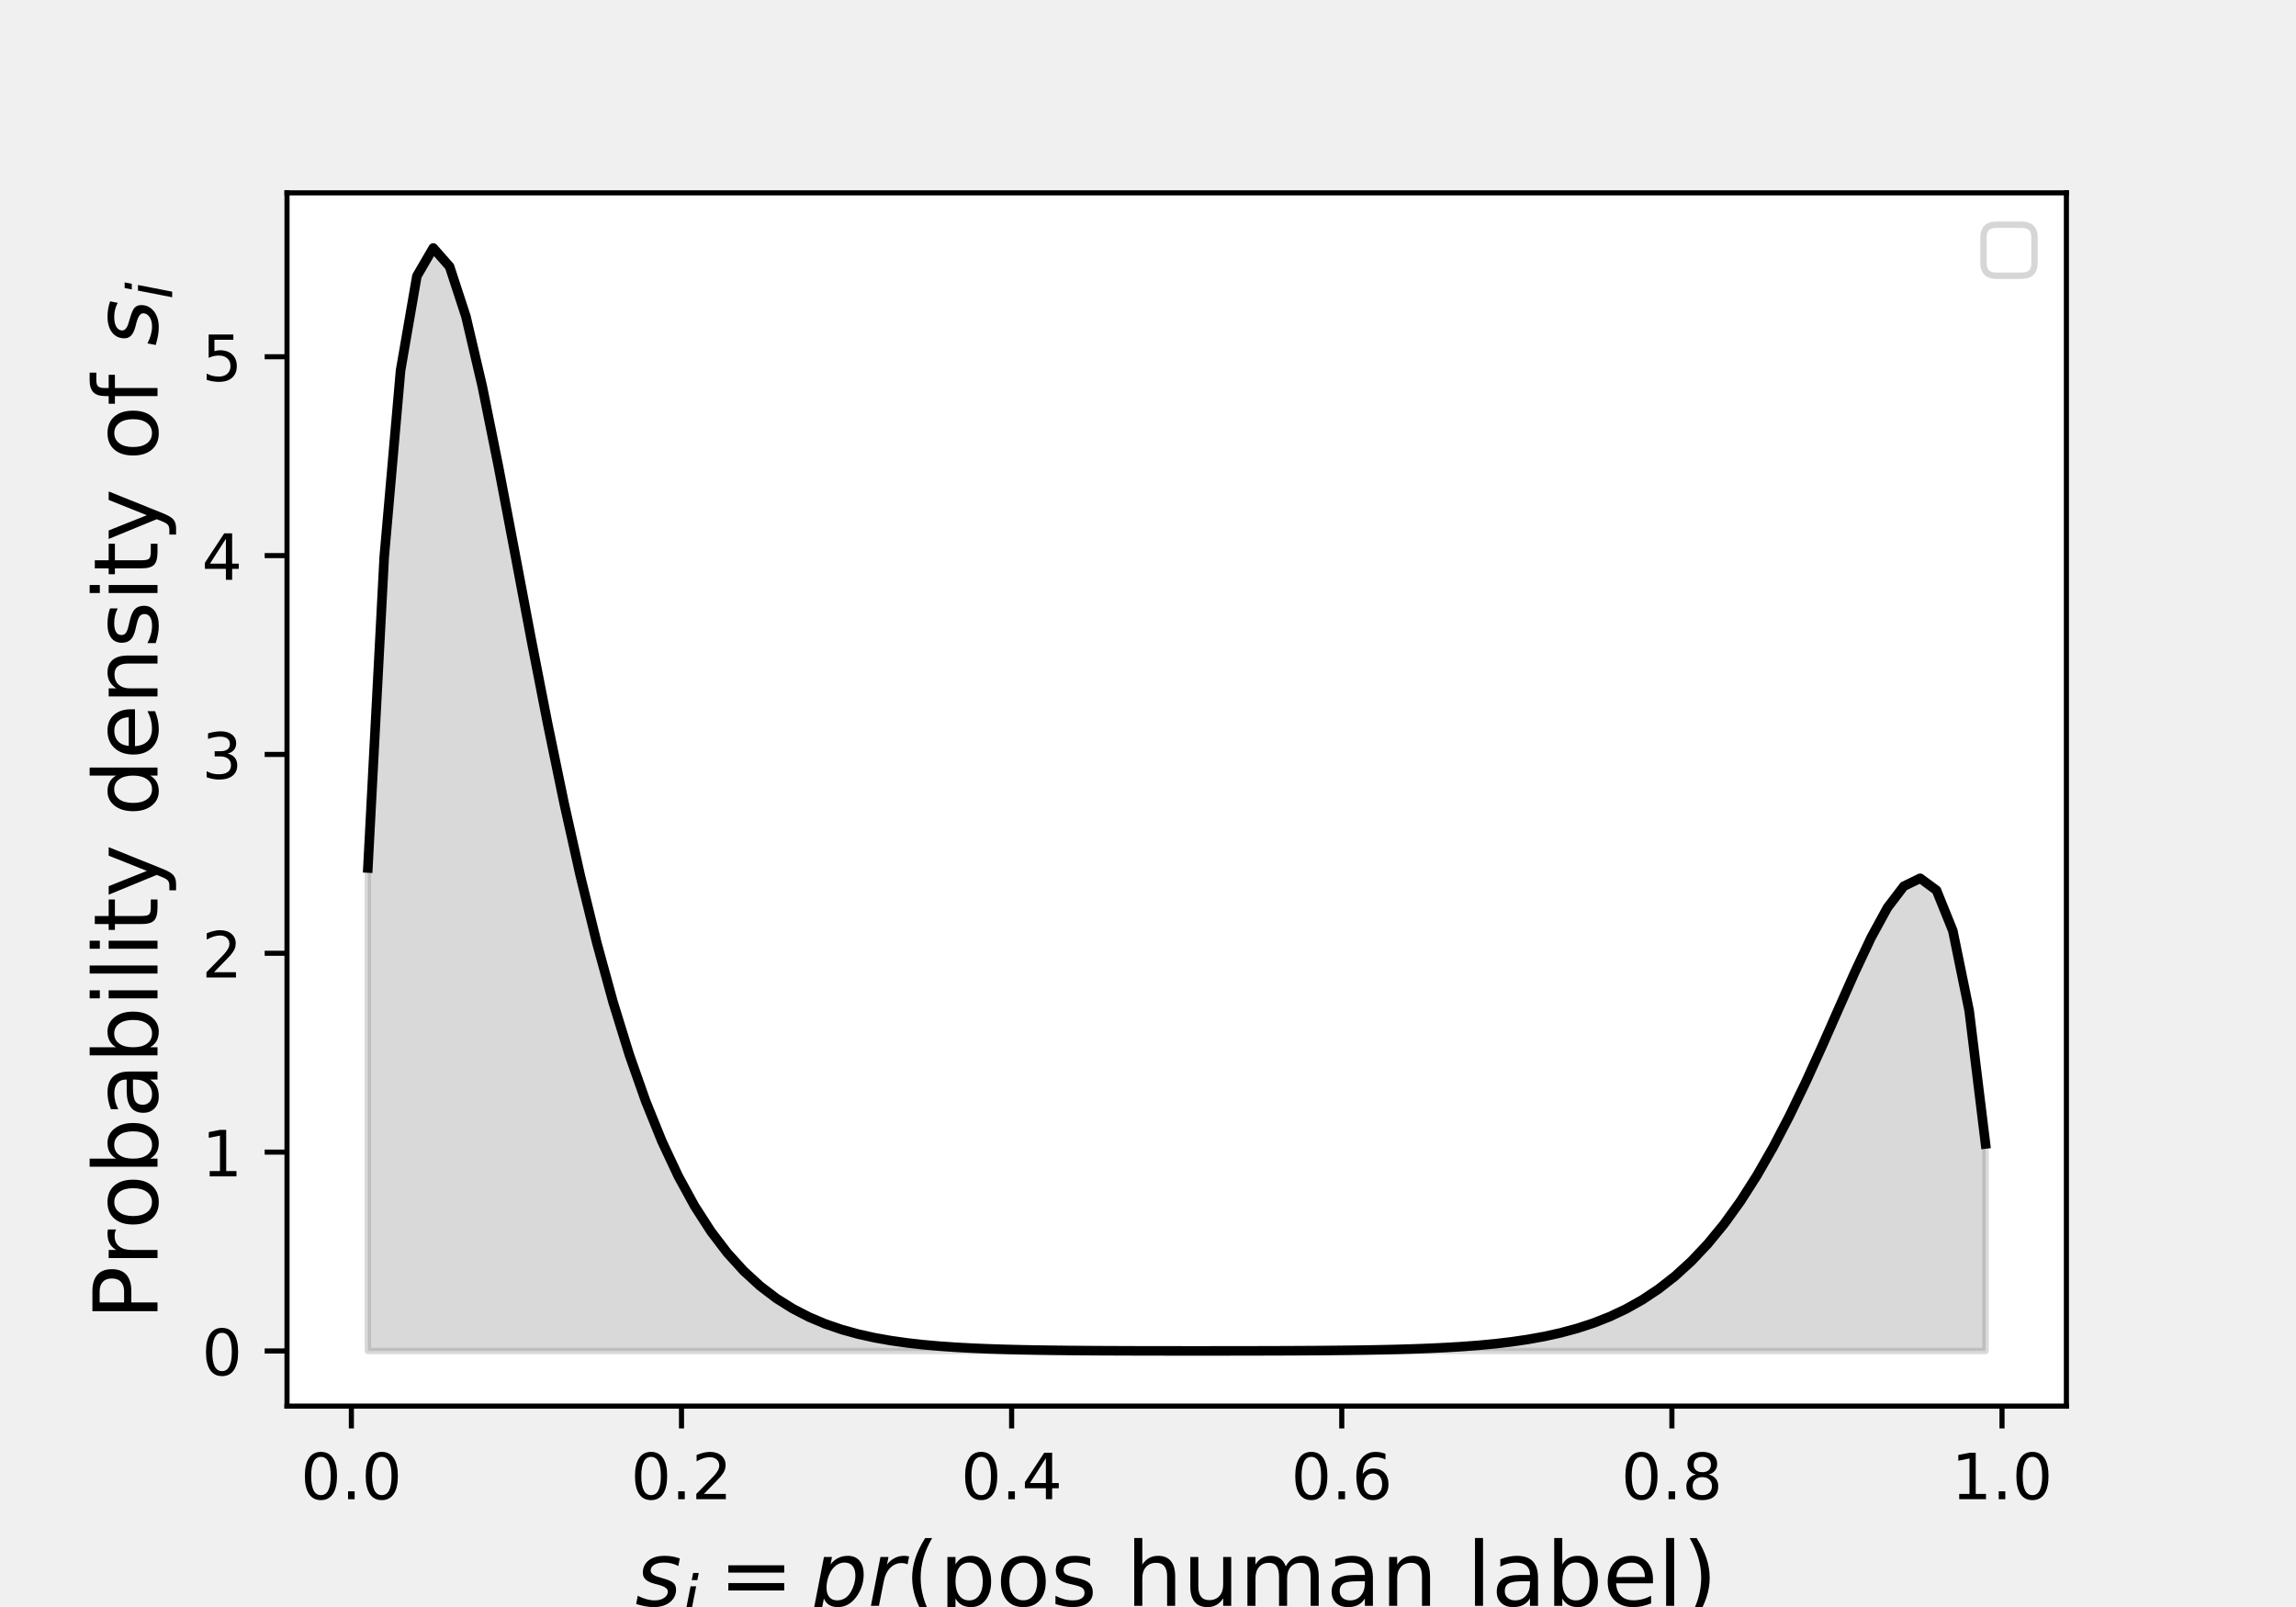
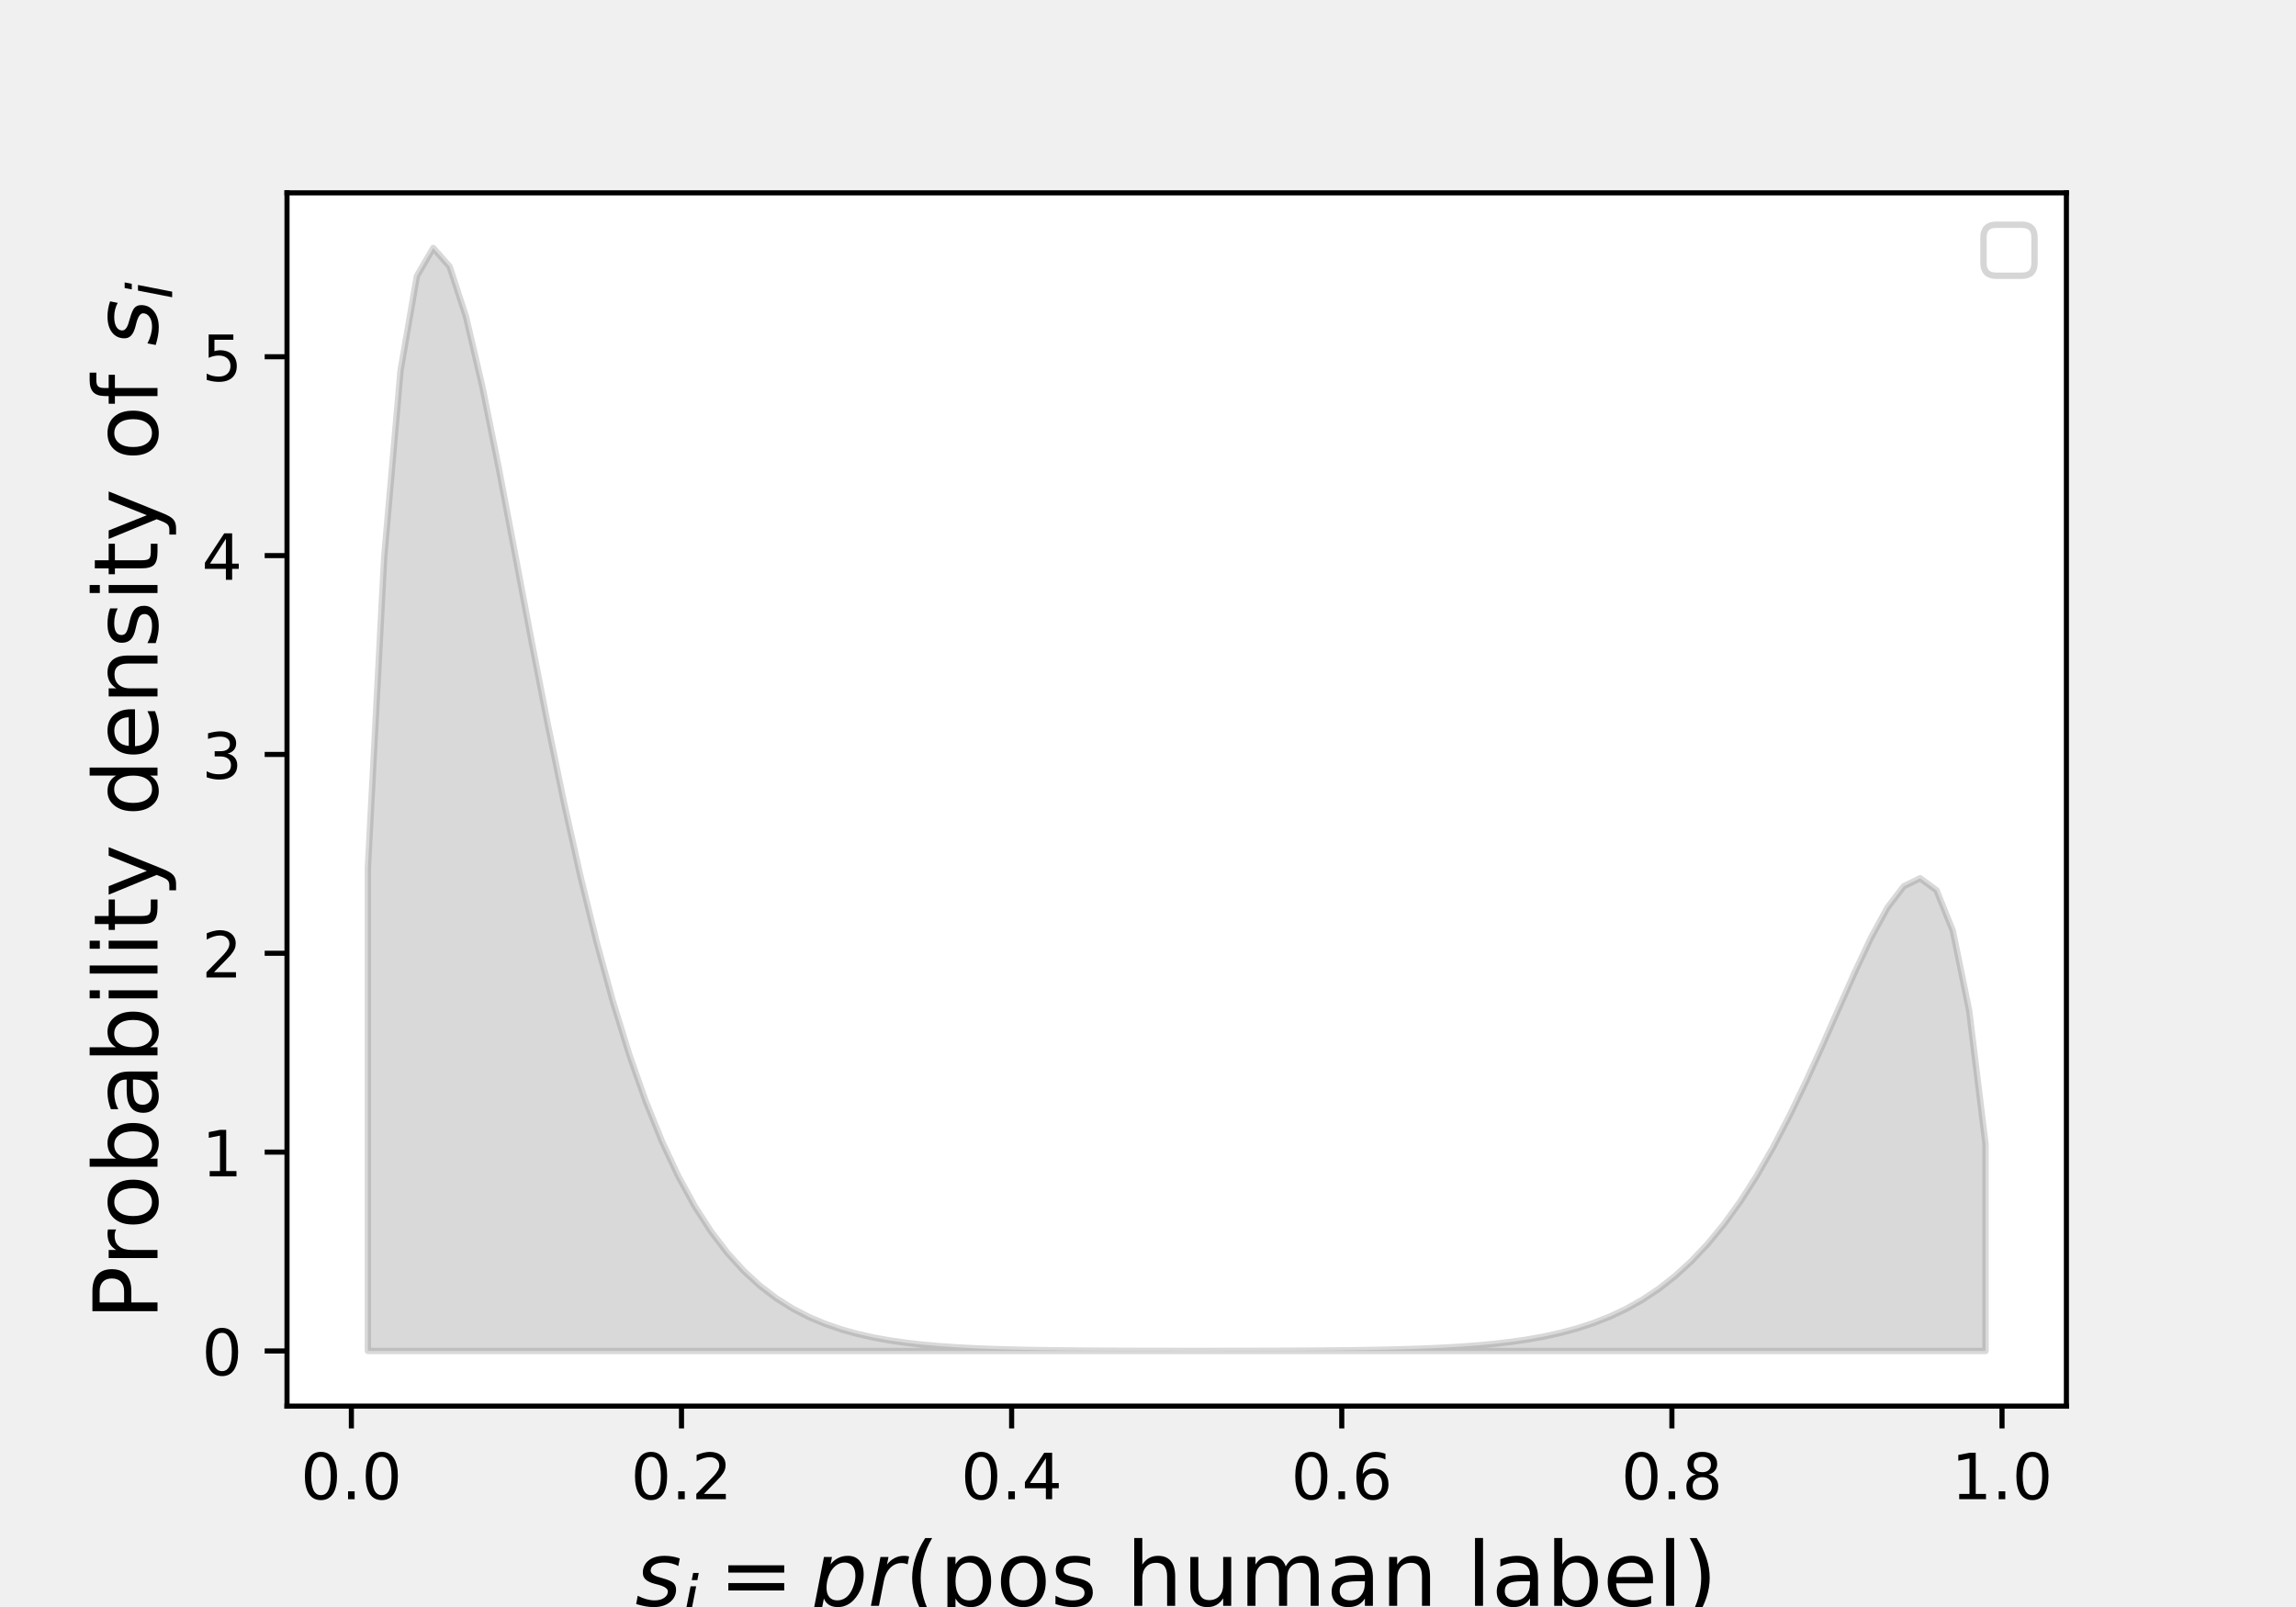
<svg xmlns="http://www.w3.org/2000/svg" xmlns:xlink="http://www.w3.org/1999/xlink" width="360pt" height="252pt" viewBox="0 0 360 252" version="1.1">
  <defs>
    <style type="text/css">*{stroke-linejoin: round; stroke-linecap: butt}</style>
  </defs>
  <g id="figure_1">
    <g id="patch_1">
      <path d="M 0 252  L 360 252  L 360 0  L 0 0  L 0 252  z " style="fill: none" />
    </g>
    <g id="axes_1">
      <g id="patch_2">
        <path d="M 45 220.5  L 324 220.5  L 324 30.24  L 45 30.24  z " style="fill: #ffffff" />
      </g>
      <g id="PolyCollection_1">
        <defs>
-           <path id="m75fc446629" d="M 57.682 -115.887  L 57.682 -40.148  L 60.244 -40.148  L 62.806 -40.148  L 65.368 -40.148  L 67.93 -40.148  L 70.492 -40.148  L 73.054 -40.148  L 75.616 -40.148  L 78.178 -40.148  L 80.74 -40.148  L 83.302 -40.148  L 85.864 -40.148  L 88.426 -40.148  L 90.988 -40.148  L 93.55 -40.148  L 96.112 -40.148  L 98.674 -40.148  L 101.236 -40.148  L 103.798 -40.148  L 106.36 -40.148  L 108.921 -40.148  L 111.483 -40.148  L 114.045 -40.148  L 116.607 -40.148  L 119.169 -40.148  L 121.731 -40.148  L 124.293 -40.148  L 126.855 -40.148  L 129.417 -40.148  L 131.979 -40.148  L 134.541 -40.148  L 137.103 -40.148  L 139.665 -40.148  L 142.227 -40.148  L 144.789 -40.148  L 147.351 -40.148  L 149.913 -40.148  L 152.475 -40.148  L 155.037 -40.148  L 157.599 -40.148  L 160.161 -40.148  L 162.723 -40.148  L 165.285 -40.148  L 167.847 -40.148  L 170.409 -40.148  L 172.971 -40.148  L 175.533 -40.148  L 178.095 -40.148  L 180.657 -40.148  L 183.219 -40.148  L 185.781 -40.148  L 188.343 -40.148  L 190.905 -40.148  L 193.467 -40.148  L 196.029 -40.148  L 198.591 -40.148  L 201.153 -40.148  L 203.715 -40.148  L 206.277 -40.148  L 208.839 -40.148  L 211.401 -40.148  L 213.963 -40.148  L 216.525 -40.148  L 219.087 -40.148  L 221.649 -40.148  L 224.211 -40.148  L 226.773 -40.148  L 229.335 -40.148  L 231.897 -40.148  L 234.459 -40.148  L 237.021 -40.148  L 239.583 -40.148  L 242.145 -40.148  L 244.707 -40.148  L 247.269 -40.148  L 249.831 -40.148  L 252.393 -40.148  L 254.955 -40.148  L 257.517 -40.148  L 260.079 -40.148  L 262.64 -40.148  L 265.202 -40.148  L 267.764 -40.148  L 270.326 -40.148  L 272.888 -40.148  L 275.45 -40.148  L 278.012 -40.148  L 280.574 -40.148  L 283.136 -40.148  L 285.698 -40.148  L 288.26 -40.148  L 290.822 -40.148  L 293.384 -40.148  L 295.946 -40.148  L 298.508 -40.148  L 301.07 -40.148  L 303.632 -40.148  L 306.194 -40.148  L 308.756 -40.148  L 311.318 -40.148  L 311.318 -72.608  L 311.318 -72.608  L 308.756 -93.513  L 306.194 -106.042  L 303.632 -112.39  L 301.07 -114.275  L 298.508 -113.029  L 295.946 -109.674  L 293.384 -104.984  L 290.822 -99.538  L 288.26 -93.758  L 285.698 -87.948  L 283.136 -82.318  L 280.574 -77.004  L 278.012 -72.091  L 275.45 -67.623  L 272.888 -63.614  L 270.326 -60.06  L 267.764 -56.94  L 265.202 -54.227  L 262.64 -51.886  L 260.079 -49.882  L 257.517 -48.178  L 254.955 -46.738  L 252.393 -45.53  L 249.831 -44.521  L 247.269 -43.684  L 244.707 -42.994  L 242.145 -42.427  L 239.583 -41.964  L 237.021 -41.588  L 234.459 -41.285  L 231.897 -41.041  L 229.335 -40.846  L 226.773 -40.691  L 224.211 -40.568  L 221.649 -40.471  L 219.087 -40.395  L 216.525 -40.337  L 213.963 -40.291  L 211.401 -40.256  L 208.839 -40.229  L 206.277 -40.208  L 203.715 -40.193  L 201.153 -40.181  L 198.591 -40.173  L 196.029 -40.167  L 193.467 -40.163  L 190.905 -40.161  L 188.343 -40.16  L 185.781 -40.16  L 183.219 -40.162  L 180.657 -40.165  L 178.095 -40.17  L 175.533 -40.178  L 172.971 -40.189  L 170.409 -40.204  L 167.847 -40.224  L 165.285 -40.252  L 162.723 -40.288  L 160.161 -40.336  L 157.599 -40.399  L 155.037 -40.481  L 152.475 -40.588  L 149.913 -40.725  L 147.351 -40.902  L 144.789 -41.127  L 142.227 -41.414  L 139.665 -41.776  L 137.103 -42.231  L 134.541 -42.801  L 131.979 -43.509  L 129.417 -44.386  L 126.855 -45.465  L 124.293 -46.788  L 121.731 -48.399  L 119.169 -50.352  L 116.607 -52.705  L 114.045 -55.525  L 111.483 -58.884  L 108.921 -62.86  L 106.36 -67.537  L 103.798 -72.999  L 101.236 -79.33  L 98.674 -86.609  L 96.112 -94.902  L 93.55 -104.255  L 90.988 -114.681  L 88.426 -126.145  L 85.864 -138.544  L 83.302 -151.682  L 80.74 -165.238  L 78.178 -178.724  L 75.616 -191.432  L 73.054 -202.376  L 70.492 -210.205  L 67.93 -213.112  L 65.368 -208.713  L 62.806 -193.9  L 60.244 -164.665  L 57.682 -115.887  z " style="stroke: #808080; stroke-opacity: 0.3" />
+           <path id="m55736ff80f" d="M 57.682 -115.887  L 57.682 -40.148  L 60.244 -40.148  L 62.806 -40.148  L 65.368 -40.148  L 67.93 -40.148  L 70.492 -40.148  L 73.054 -40.148  L 75.616 -40.148  L 78.178 -40.148  L 80.74 -40.148  L 83.302 -40.148  L 85.864 -40.148  L 88.426 -40.148  L 90.988 -40.148  L 93.55 -40.148  L 96.112 -40.148  L 98.674 -40.148  L 101.236 -40.148  L 103.798 -40.148  L 106.36 -40.148  L 108.921 -40.148  L 111.483 -40.148  L 114.045 -40.148  L 116.607 -40.148  L 119.169 -40.148  L 121.731 -40.148  L 124.293 -40.148  L 126.855 -40.148  L 129.417 -40.148  L 131.979 -40.148  L 134.541 -40.148  L 137.103 -40.148  L 139.665 -40.148  L 142.227 -40.148  L 144.789 -40.148  L 147.351 -40.148  L 149.913 -40.148  L 152.475 -40.148  L 155.037 -40.148  L 157.599 -40.148  L 160.161 -40.148  L 162.723 -40.148  L 165.285 -40.148  L 167.847 -40.148  L 170.409 -40.148  L 172.971 -40.148  L 175.533 -40.148  L 178.095 -40.148  L 180.657 -40.148  L 183.219 -40.148  L 185.781 -40.148  L 188.343 -40.148  L 190.905 -40.148  L 193.467 -40.148  L 196.029 -40.148  L 198.591 -40.148  L 201.153 -40.148  L 203.715 -40.148  L 206.277 -40.148  L 208.839 -40.148  L 211.401 -40.148  L 213.963 -40.148  L 216.525 -40.148  L 219.087 -40.148  L 221.649 -40.148  L 224.211 -40.148  L 226.773 -40.148  L 229.335 -40.148  L 231.897 -40.148  L 234.459 -40.148  L 237.021 -40.148  L 239.583 -40.148  L 242.145 -40.148  L 244.707 -40.148  L 247.269 -40.148  L 249.831 -40.148  L 252.393 -40.148  L 254.955 -40.148  L 257.517 -40.148  L 260.079 -40.148  L 262.64 -40.148  L 265.202 -40.148  L 267.764 -40.148  L 270.326 -40.148  L 272.888 -40.148  L 275.45 -40.148  L 278.012 -40.148  L 280.574 -40.148  L 283.136 -40.148  L 285.698 -40.148  L 288.26 -40.148  L 290.822 -40.148  L 293.384 -40.148  L 295.946 -40.148  L 298.508 -40.148  L 301.07 -40.148  L 303.632 -40.148  L 306.194 -40.148  L 308.756 -40.148  L 311.318 -40.148  L 311.318 -72.608  L 311.318 -72.608  L 308.756 -93.513  L 306.194 -106.042  L 303.632 -112.39  L 301.07 -114.275  L 298.508 -113.029  L 295.946 -109.674  L 293.384 -104.984  L 290.822 -99.538  L 288.26 -93.758  L 285.698 -87.948  L 283.136 -82.318  L 280.574 -77.004  L 278.012 -72.091  L 275.45 -67.623  L 272.888 -63.614  L 270.326 -60.06  L 267.764 -56.94  L 265.202 -54.227  L 262.64 -51.886  L 260.079 -49.882  L 257.517 -48.178  L 254.955 -46.738  L 252.393 -45.53  L 249.831 -44.521  L 247.269 -43.684  L 244.707 -42.994  L 242.145 -42.427  L 239.583 -41.964  L 237.021 -41.588  L 234.459 -41.285  L 231.897 -41.041  L 229.335 -40.846  L 226.773 -40.691  L 224.211 -40.568  L 221.649 -40.471  L 219.087 -40.395  L 216.525 -40.337  L 213.963 -40.291  L 211.401 -40.256  L 208.839 -40.229  L 206.277 -40.208  L 203.715 -40.193  L 201.153 -40.181  L 198.591 -40.173  L 196.029 -40.167  L 193.467 -40.163  L 190.905 -40.161  L 188.343 -40.16  L 185.781 -40.16  L 183.219 -40.162  L 180.657 -40.165  L 178.095 -40.17  L 175.533 -40.178  L 172.971 -40.189  L 170.409 -40.204  L 167.847 -40.224  L 165.285 -40.252  L 162.723 -40.288  L 160.161 -40.336  L 157.599 -40.399  L 155.037 -40.481  L 152.475 -40.588  L 149.913 -40.725  L 147.351 -40.902  L 144.789 -41.127  L 142.227 -41.414  L 139.665 -41.776  L 137.103 -42.231  L 134.541 -42.801  L 131.979 -43.509  L 129.417 -44.386  L 126.855 -45.465  L 124.293 -46.788  L 121.731 -48.399  L 119.169 -50.352  L 116.607 -52.705  L 114.045 -55.525  L 111.483 -58.884  L 108.921 -62.86  L 106.36 -67.537  L 103.798 -72.999  L 101.236 -79.33  L 98.674 -86.609  L 96.112 -94.902  L 93.55 -104.255  L 90.988 -114.681  L 88.426 -126.145  L 85.864 -138.544  L 83.302 -151.682  L 80.74 -165.238  L 78.178 -178.724  L 75.616 -191.432  L 73.054 -202.376  L 70.492 -210.205  L 67.93 -213.112  L 65.368 -208.713  L 62.806 -193.9  L 60.244 -164.665  L 57.682 -115.887  z " style="stroke: #808080; stroke-opacity: 0.3" />
        </defs>
-         <g clip-path="url(#pa201655ace)">
-           <use xlink:href="#m75fc446629" x="0" y="252" style="fill: #808080; fill-opacity: 0.3; stroke: #808080; stroke-opacity: 0.3" />
+         <g clip-path="url(#pcfde61b177)">
+           <use xlink:href="#m55736ff80f" x="0" y="252" style="fill: #808080; fill-opacity: 0.3; stroke: #808080; stroke-opacity: 0.3" />
        </g>
      </g>
      <g id="matplotlib.axis_1">
        <g id="xtick_1">
          <g id="line2d_1">
            <defs>
-               <path id="m7fb2b2159f" d="M 0 0  L 0 3.5  " style="stroke: #000000; stroke-width: 0.8" />
+               <path id="m90adedaceb" d="M 0 0  L 0 3.5  " style="stroke: #000000; stroke-width: 0.8" />
            </defs>
            <g>
-               <use xlink:href="#m7fb2b2159f" x="55.094" y="220.5" style="stroke: #000000; stroke-width: 0.8" />
+               <use xlink:href="#m90adedaceb" x="55.094" y="220.5" style="stroke: #000000; stroke-width: 0.8" />
            </g>
          </g>
          <g id="text_1">
            <g transform="translate(47.14213 235.0984)scale(0.1 -0.1)">
              <defs>
                <path id="DejaVuSans-30" d="M 2034 4250  Q 1547 4250 1301 3770  Q 1056 3291 1056 2328  Q 1056 1369 1301 889  Q 1547 409 2034 409  Q 2525 409 2770 889  Q 3016 1369 3016 2328  Q 3016 3291 2770 3770  Q 2525 4250 2034 4250  z M 2034 4750  Q 2819 4750 3233 4129  Q 3647 3509 3647 2328  Q 3647 1150 3233 529  Q 2819 -91 2034 -91  Q 1250 -91 836 529  Q 422 1150 422 2328  Q 422 3509 836 4129  Q 1250 4750 2034 4750  z " transform="scale(0.015625)" />
                <path id="DejaVuSans-2e" d="M 684 794  L 1344 794  L 1344 0  L 684 0  L 684 794  z " transform="scale(0.015625)" />
              </defs>
              <use xlink:href="#DejaVuSans-30" />
              <use xlink:href="#DejaVuSans-2e" x="63.623" />
              <use xlink:href="#DejaVuSans-30" x="95.41" />
            </g>
          </g>
        </g>
        <g id="xtick_2">
          <g id="line2d_2">
            <g>
-               <use xlink:href="#m7fb2b2159f" x="106.856" y="220.5" style="stroke: #000000; stroke-width: 0.8" />
+               <use xlink:href="#m90adedaceb" x="106.856" y="220.5" style="stroke: #000000; stroke-width: 0.8" />
            </g>
          </g>
          <g id="text_2">
            <g transform="translate(98.90465 235.0984)scale(0.1 -0.1)">
              <defs>
                <path id="DejaVuSans-32" d="M 1228 531  L 3431 531  L 3431 0  L 469 0  L 469 531  Q 828 903 1448 1529  Q 2069 2156 2228 2338  Q 2531 2678 2651 2914  Q 2772 3150 2772 3378  Q 2772 3750 2511 3984  Q 2250 4219 1831 4219  Q 1534 4219 1204 4116  Q 875 4013 500 3803  L 500 4441  Q 881 4594 1212 4672  Q 1544 4750 1819 4750  Q 2544 4750 2975 4387  Q 3406 4025 3406 3419  Q 3406 3131 3298 2873  Q 3191 2616 2906 2266  Q 2828 2175 2409 1742  Q 1991 1309 1228 531  z " transform="scale(0.015625)" />
              </defs>
              <use xlink:href="#DejaVuSans-30" />
              <use xlink:href="#DejaVuSans-2e" x="63.623" />
              <use xlink:href="#DejaVuSans-32" x="95.41" />
            </g>
          </g>
        </g>
        <g id="xtick_3">
          <g id="line2d_3">
            <g>
-               <use xlink:href="#m7fb2b2159f" x="158.619" y="220.5" style="stroke: #000000; stroke-width: 0.8" />
+               <use xlink:href="#m90adedaceb" x="158.619" y="220.5" style="stroke: #000000; stroke-width: 0.8" />
            </g>
          </g>
          <g id="text_3">
            <g transform="translate(150.6672 235.0984)scale(0.1 -0.1)">
              <defs>
                <path id="DejaVuSans-34" d="M 2419 4116  L 825 1625  L 2419 1625  L 2419 4116  z M 2253 4666  L 3047 4666  L 3047 1625  L 3713 1625  L 3713 1100  L 3047 1100  L 3047 0  L 2419 0  L 2419 1100  L 313 1100  L 313 1709  L 2253 4666  z " transform="scale(0.015625)" />
              </defs>
              <use xlink:href="#DejaVuSans-30" />
              <use xlink:href="#DejaVuSans-2e" x="63.623" />
              <use xlink:href="#DejaVuSans-34" x="95.41" />
            </g>
          </g>
        </g>
        <g id="xtick_4">
          <g id="line2d_4">
            <g>
-               <use xlink:href="#m7fb2b2159f" x="210.381" y="220.5" style="stroke: #000000; stroke-width: 0.8" />
+               <use xlink:href="#m90adedaceb" x="210.381" y="220.5" style="stroke: #000000; stroke-width: 0.8" />
            </g>
          </g>
          <g id="text_4">
            <g transform="translate(202.4297 235.0984)scale(0.1 -0.1)">
              <defs>
                <path id="DejaVuSans-36" d="M 2113 2584  Q 1688 2584 1439 2293  Q 1191 2003 1191 1497  Q 1191 994 1439 701  Q 1688 409 2113 409  Q 2538 409 2786 701  Q 3034 994 3034 1497  Q 3034 2003 2786 2293  Q 2538 2584 2113 2584  z M 3366 4563  L 3366 3988  Q 3128 4100 2886 4159  Q 2644 4219 2406 4219  Q 1781 4219 1451 3797  Q 1122 3375 1075 2522  Q 1259 2794 1537 2939  Q 1816 3084 2150 3084  Q 2853 3084 3261 2657  Q 3669 2231 3669 1497  Q 3669 778 3244 343  Q 2819 -91 2113 -91  Q 1303 -91 875 529  Q 447 1150 447 2328  Q 447 3434 972 4092  Q 1497 4750 2381 4750  Q 2619 4750 2861 4703  Q 3103 4656 3366 4563  z " transform="scale(0.015625)" />
              </defs>
              <use xlink:href="#DejaVuSans-30" />
              <use xlink:href="#DejaVuSans-2e" x="63.623" />
              <use xlink:href="#DejaVuSans-36" x="95.41" />
            </g>
          </g>
        </g>
        <g id="xtick_5">
          <g id="line2d_5">
            <g>
-               <use xlink:href="#m7fb2b2159f" x="262.144" y="220.5" style="stroke: #000000; stroke-width: 0.8" />
+               <use xlink:href="#m90adedaceb" x="262.144" y="220.5" style="stroke: #000000; stroke-width: 0.8" />
            </g>
          </g>
          <g id="text_5">
            <g transform="translate(254.1922 235.0984)scale(0.1 -0.1)">
              <defs>
                <path id="DejaVuSans-38" d="M 2034 2216  Q 1584 2216 1326 1975  Q 1069 1734 1069 1313  Q 1069 891 1326 650  Q 1584 409 2034 409  Q 2484 409 2743 651  Q 3003 894 3003 1313  Q 3003 1734 2745 1975  Q 2488 2216 2034 2216  z M 1403 2484  Q 997 2584 770 2862  Q 544 3141 544 3541  Q 544 4100 942 4425  Q 1341 4750 2034 4750  Q 2731 4750 3128 4425  Q 3525 4100 3525 3541  Q 3525 3141 3298 2862  Q 3072 2584 2669 2484  Q 3125 2378 3379 2068  Q 3634 1759 3634 1313  Q 3634 634 3220 271  Q 2806 -91 2034 -91  Q 1263 -91 848 271  Q 434 634 434 1313  Q 434 1759 690 2068  Q 947 2378 1403 2484  z M 1172 3481  Q 1172 3119 1398 2916  Q 1625 2713 2034 2713  Q 2441 2713 2670 2916  Q 2900 3119 2900 3481  Q 2900 3844 2670 4047  Q 2441 4250 2034 4250  Q 1625 4250 1398 4047  Q 1172 3844 1172 3481  z " transform="scale(0.015625)" />
              </defs>
              <use xlink:href="#DejaVuSans-30" />
              <use xlink:href="#DejaVuSans-2e" x="63.623" />
              <use xlink:href="#DejaVuSans-38" x="95.41" />
            </g>
          </g>
        </g>
        <g id="xtick_6">
          <g id="line2d_6">
            <g>
-               <use xlink:href="#m7fb2b2159f" x="313.906" y="220.5" style="stroke: #000000; stroke-width: 0.8" />
+               <use xlink:href="#m90adedaceb" x="313.906" y="220.5" style="stroke: #000000; stroke-width: 0.8" />
            </g>
          </g>
          <g id="text_6">
            <g transform="translate(305.9547 235.0984)scale(0.1 -0.1)">
              <defs>
                <path id="DejaVuSans-31" d="M 794 531  L 1825 531  L 1825 4091  L 703 3866  L 703 4441  L 1819 4666  L 2450 4666  L 2450 531  L 3481 531  L 3481 0  L 794 0  L 794 531  z " transform="scale(0.015625)" />
              </defs>
              <use xlink:href="#DejaVuSans-31" />
              <use xlink:href="#DejaVuSans-2e" x="63.623" />
              <use xlink:href="#DejaVuSans-30" x="95.41" />
            </g>
          </g>
        </g>
        <g id="text_7">
          <g transform="translate(99.59 251.8181)scale(0.14 -0.14)">
            <defs>
              <path id="DejaVuSans-Oblique-73" d="M 3200 3397  L 3091 2853  Q 2863 2978 2609 3040  Q 2356 3103 2088 3103  Q 1634 3103 1373 2948  Q 1113 2794 1113 2528  Q 1113 2219 1719 2053  Q 1766 2041 1788 2034  L 1972 1978  Q 2547 1819 2739 1644  Q 2931 1469 2931 1166  Q 2931 609 2489 259  Q 2047 -91 1331 -91  Q 1053 -91 747 -37  Q 441 16 72 128  L 184 722  Q 500 559 806 475  Q 1113 391 1394 391  Q 1816 391 2080 572  Q 2344 753 2344 1031  Q 2344 1331 1650 1516  L 1591 1531  L 1394 1581  Q 956 1697 753 1886  Q 550 2075 550 2369  Q 550 2928 970 3256  Q 1391 3584 2113 3584  Q 2397 3584 2667 3537  Q 2938 3491 3200 3397  z " transform="scale(0.015625)" />
              <path id="DejaVuSans-Oblique-69" d="M 1172 4863  L 1747 4863  L 1606 4134  L 1031 4134  L 1172 4863  z M 909 3500  L 1484 3500  L 800 0  L 225 0  L 909 3500  z " transform="scale(0.015625)" />
              <path id="DejaVuSans-3d" d="M 678 2906  L 4684 2906  L 4684 2381  L 678 2381  L 678 2906  z M 678 1631  L 4684 1631  L 4684 1100  L 678 1100  L 678 1631  z " transform="scale(0.015625)" />
              <path id="DejaVuSans-Oblique-70" d="M 3175 2156  Q 3175 2616 2975 2859  Q 2775 3103 2400 3103  Q 2144 3103 1911 2972  Q 1678 2841 1497 2591  Q 1319 2344 1212 1994  Q 1106 1644 1106 1300  Q 1106 863 1306 627  Q 1506 391 1875 391  Q 2147 391 2380 519  Q 2613 647 2778 891  Q 2956 1147 3065 1494  Q 3175 1841 3175 2156  z M 1394 2969  Q 1625 3272 1939 3428  Q 2253 3584 2638 3584  Q 3175 3584 3472 3232  Q 3769 2881 3769 2247  Q 3769 1728 3584 1258  Q 3400 788 3053 416  Q 2822 169 2531 39  Q 2241 -91 1919 -91  Q 1547 -91 1294 64  Q 1041 219 916 525  L 556 -1331  L -19 -1331  L 922 3500  L 1497 3500  L 1394 2969  z " transform="scale(0.015625)" />
              <path id="DejaVuSans-Oblique-72" d="M 2853 2969  Q 2766 3016 2653 3041  Q 2541 3066 2413 3066  Q 1953 3066 1609 2717  Q 1266 2369 1153 1784  L 800 0  L 225 0  L 909 3500  L 1484 3500  L 1375 2956  Q 1603 3259 1920 3421  Q 2238 3584 2597 3584  Q 2691 3584 2781 3573  Q 2872 3563 2963 3538  L 2853 2969  z " transform="scale(0.015625)" />
              <path id="DejaVuSans-28" d="M 1984 4856  Q 1566 4138 1362 3434  Q 1159 2731 1159 2009  Q 1159 1288 1364 580  Q 1569 -128 1984 -844  L 1484 -844  Q 1016 -109 783 600  Q 550 1309 550 2009  Q 550 2706 781 3412  Q 1013 4119 1484 4856  L 1984 4856  z " transform="scale(0.015625)" />
              <path id="DejaVuSans-70" d="M 1159 525  L 1159 -1331  L 581 -1331  L 581 3500  L 1159 3500  L 1159 2969  Q 1341 3281 1617 3432  Q 1894 3584 2278 3584  Q 2916 3584 3314 3078  Q 3713 2572 3713 1747  Q 3713 922 3314 415  Q 2916 -91 2278 -91  Q 1894 -91 1617 61  Q 1341 213 1159 525  z M 3116 1747  Q 3116 2381 2855 2742  Q 2594 3103 2138 3103  Q 1681 3103 1420 2742  Q 1159 2381 1159 1747  Q 1159 1113 1420 752  Q 1681 391 2138 391  Q 2594 391 2855 752  Q 3116 1113 3116 1747  z " transform="scale(0.015625)" />
              <path id="DejaVuSans-6f" d="M 1959 3097  Q 1497 3097 1228 2736  Q 959 2375 959 1747  Q 959 1119 1226 758  Q 1494 397 1959 397  Q 2419 397 2687 759  Q 2956 1122 2956 1747  Q 2956 2369 2687 2733  Q 2419 3097 1959 3097  z M 1959 3584  Q 2709 3584 3137 3096  Q 3566 2609 3566 1747  Q 3566 888 3137 398  Q 2709 -91 1959 -91  Q 1206 -91 779 398  Q 353 888 353 1747  Q 353 2609 779 3096  Q 1206 3584 1959 3584  z " transform="scale(0.015625)" />
              <path id="DejaVuSans-73" d="M 2834 3397  L 2834 2853  Q 2591 2978 2328 3040  Q 2066 3103 1784 3103  Q 1356 3103 1142 2972  Q 928 2841 928 2578  Q 928 2378 1081 2264  Q 1234 2150 1697 2047  L 1894 2003  Q 2506 1872 2764 1633  Q 3022 1394 3022 966  Q 3022 478 2636 193  Q 2250 -91 1575 -91  Q 1294 -91 989 -36  Q 684 19 347 128  L 347 722  Q 666 556 975 473  Q 1284 391 1588 391  Q 1994 391 2212 530  Q 2431 669 2431 922  Q 2431 1156 2273 1281  Q 2116 1406 1581 1522  L 1381 1569  Q 847 1681 609 1914  Q 372 2147 372 2553  Q 372 3047 722 3315  Q 1072 3584 1716 3584  Q 2034 3584 2315 3537  Q 2597 3491 2834 3397  z " transform="scale(0.015625)" />
              <path id="DejaVuSans-68" d="M 3513 2113  L 3513 0  L 2938 0  L 2938 2094  Q 2938 2591 2744 2837  Q 2550 3084 2163 3084  Q 1697 3084 1428 2787  Q 1159 2491 1159 1978  L 1159 0  L 581 0  L 581 4863  L 1159 4863  L 1159 2956  Q 1366 3272 1645 3428  Q 1925 3584 2291 3584  Q 2894 3584 3203 3211  Q 3513 2838 3513 2113  z " transform="scale(0.015625)" />
              <path id="DejaVuSans-75" d="M 544 1381  L 544 3500  L 1119 3500  L 1119 1403  Q 1119 906 1312 657  Q 1506 409 1894 409  Q 2359 409 2629 706  Q 2900 1003 2900 1516  L 2900 3500  L 3475 3500  L 3475 0  L 2900 0  L 2900 538  Q 2691 219 2414 64  Q 2138 -91 1772 -91  Q 1169 -91 856 284  Q 544 659 544 1381  z M 1991 3584  L 1991 3584  z " transform="scale(0.015625)" />
              <path id="DejaVuSans-6d" d="M 3328 2828  Q 3544 3216 3844 3400  Q 4144 3584 4550 3584  Q 5097 3584 5394 3201  Q 5691 2819 5691 2113  L 5691 0  L 5113 0  L 5113 2094  Q 5113 2597 4934 2840  Q 4756 3084 4391 3084  Q 3944 3084 3684 2787  Q 3425 2491 3425 1978  L 3425 0  L 2847 0  L 2847 2094  Q 2847 2600 2669 2842  Q 2491 3084 2119 3084  Q 1678 3084 1418 2786  Q 1159 2488 1159 1978  L 1159 0  L 581 0  L 581 3500  L 1159 3500  L 1159 2956  Q 1356 3278 1631 3431  Q 1906 3584 2284 3584  Q 2666 3584 2933 3390  Q 3200 3197 3328 2828  z " transform="scale(0.015625)" />
              <path id="DejaVuSans-61" d="M 2194 1759  Q 1497 1759 1228 1600  Q 959 1441 959 1056  Q 959 750 1161 570  Q 1363 391 1709 391  Q 2188 391 2477 730  Q 2766 1069 2766 1631  L 2766 1759  L 2194 1759  z M 3341 1997  L 3341 0  L 2766 0  L 2766 531  Q 2569 213 2275 61  Q 1981 -91 1556 -91  Q 1019 -91 701 211  Q 384 513 384 1019  Q 384 1609 779 1909  Q 1175 2209 1959 2209  L 2766 2209  L 2766 2266  Q 2766 2663 2505 2880  Q 2244 3097 1772 3097  Q 1472 3097 1187 3025  Q 903 2953 641 2809  L 641 3341  Q 956 3463 1253 3523  Q 1550 3584 1831 3584  Q 2591 3584 2966 3190  Q 3341 2797 3341 1997  z " transform="scale(0.015625)" />
              <path id="DejaVuSans-6e" d="M 3513 2113  L 3513 0  L 2938 0  L 2938 2094  Q 2938 2591 2744 2837  Q 2550 3084 2163 3084  Q 1697 3084 1428 2787  Q 1159 2491 1159 1978  L 1159 0  L 581 0  L 581 3500  L 1159 3500  L 1159 2956  Q 1366 3272 1645 3428  Q 1925 3584 2291 3584  Q 2894 3584 3203 3211  Q 3513 2838 3513 2113  z " transform="scale(0.015625)" />
              <path id="DejaVuSans-6c" d="M 603 4863  L 1178 4863  L 1178 0  L 603 0  L 603 4863  z " transform="scale(0.015625)" />
              <path id="DejaVuSans-62" d="M 3116 1747  Q 3116 2381 2855 2742  Q 2594 3103 2138 3103  Q 1681 3103 1420 2742  Q 1159 2381 1159 1747  Q 1159 1113 1420 752  Q 1681 391 2138 391  Q 2594 391 2855 752  Q 3116 1113 3116 1747  z M 1159 2969  Q 1341 3281 1617 3432  Q 1894 3584 2278 3584  Q 2916 3584 3314 3078  Q 3713 2572 3713 1747  Q 3713 922 3314 415  Q 2916 -91 2278 -91  Q 1894 -91 1617 61  Q 1341 213 1159 525  L 1159 0  L 581 0  L 581 4863  L 1159 4863  L 1159 2969  z " transform="scale(0.015625)" />
              <path id="DejaVuSans-65" d="M 3597 1894  L 3597 1613  L 953 1613  Q 991 1019 1311 708  Q 1631 397 2203 397  Q 2534 397 2845 478  Q 3156 559 3463 722  L 3463 178  Q 3153 47 2828 -22  Q 2503 -91 2169 -91  Q 1331 -91 842 396  Q 353 884 353 1716  Q 353 2575 817 3079  Q 1281 3584 2069 3584  Q 2775 3584 3186 3129  Q 3597 2675 3597 1894  z M 3022 2063  Q 3016 2534 2758 2815  Q 2500 3097 2075 3097  Q 1594 3097 1305 2825  Q 1016 2553 972 2059  L 3022 2063  z " transform="scale(0.015625)" />
              <path id="DejaVuSans-29" d="M 513 4856  L 1013 4856  Q 1481 4119 1714 3412  Q 1947 2706 1947 2009  Q 1947 1309 1714 600  Q 1481 -109 1013 -844  L 513 -844  Q 928 -128 1133 580  Q 1338 1288 1338 2009  Q 1338 2731 1133 3434  Q 928 4138 513 4856  z " transform="scale(0.015625)" />
            </defs>
            <use xlink:href="#DejaVuSans-Oblique-73" transform="translate(0 0.015625)" />
            <use xlink:href="#DejaVuSans-Oblique-69" transform="translate(52.09961 -16.39062)scale(0.7)" />
            <use xlink:href="#DejaVuSans-3d" transform="translate(93.76465 0.015625)" />
            <use xlink:href="#DejaVuSans-Oblique-70" transform="translate(197.0361 0.015625)" />
            <use xlink:href="#DejaVuSans-Oblique-72" transform="translate(260.5127 0.015625)" />
            <use xlink:href="#DejaVuSans-28" transform="translate(301.626 0.015625)" />
            <use xlink:href="#DejaVuSans-70" transform="translate(340.6396 0.015625)" />
            <use xlink:href="#DejaVuSans-6f" transform="translate(404.1162 0.015625)" />
            <use xlink:href="#DejaVuSans-73" transform="translate(465.2979 0.015625)" />
            <use xlink:href="#DejaVuSans-68" transform="translate(549.8678 0.015625)" />
            <use xlink:href="#DejaVuSans-75" transform="translate(613.2467 0.015625)" />
            <use xlink:href="#DejaVuSans-6d" transform="translate(676.6257 0.015625)" />
            <use xlink:href="#DejaVuSans-61" transform="translate(774.0378 0.015625)" />
            <use xlink:href="#DejaVuSans-6e" transform="translate(835.3171 0.015625)" />
            <use xlink:href="#DejaVuSans-6c" transform="translate(931.1663 0.015625)" />
            <use xlink:href="#DejaVuSans-61" transform="translate(958.9495 0.015625)" />
            <use xlink:href="#DejaVuSans-62" transform="translate(1020.229 0.015625)" />
            <use xlink:href="#DejaVuSans-65" transform="translate(1083.705 0.015625)" />
            <use xlink:href="#DejaVuSans-6c" transform="translate(1145.229 0.015625)" />
            <use xlink:href="#DejaVuSans-29" transform="translate(1173.012 0.015625)" />
          </g>
        </g>
      </g>
      <g id="matplotlib.axis_2">
        <g id="ytick_1">
          <g id="line2d_7">
            <defs>
-               <path id="m560ec6f456" d="M 0 0  L -3.5 0  " style="stroke: #000000; stroke-width: 0.8" />
+               <path id="m9811e4044a" d="M 0 0  L -3.5 0  " style="stroke: #000000; stroke-width: 0.8" />
            </defs>
            <g>
-               <use xlink:href="#m560ec6f456" x="45" y="211.852" style="stroke: #000000; stroke-width: 0.8" />
+               <use xlink:href="#m9811e4044a" x="45" y="211.852" style="stroke: #000000; stroke-width: 0.8" />
            </g>
          </g>
          <g id="text_8">
            <g transform="translate(31.6375 215.651)scale(0.1 -0.1)">
              <use xlink:href="#DejaVuSans-30" />
            </g>
          </g>
        </g>
        <g id="ytick_2">
          <g id="line2d_8">
            <g>
-               <use xlink:href="#m560ec6f456" x="45" y="180.67" style="stroke: #000000; stroke-width: 0.8" />
+               <use xlink:href="#m9811e4044a" x="45" y="180.67" style="stroke: #000000; stroke-width: 0.8" />
            </g>
          </g>
          <g id="text_9">
            <g transform="translate(31.6375 184.469)scale(0.1 -0.1)">
              <use xlink:href="#DejaVuSans-31" />
            </g>
          </g>
        </g>
        <g id="ytick_3">
          <g id="line2d_9">
            <g>
-               <use xlink:href="#m560ec6f456" x="45" y="149.488" style="stroke: #000000; stroke-width: 0.8" />
+               <use xlink:href="#m9811e4044a" x="45" y="149.488" style="stroke: #000000; stroke-width: 0.8" />
            </g>
          </g>
          <g id="text_10">
            <g transform="translate(31.6375 153.287)scale(0.1 -0.1)">
              <use xlink:href="#DejaVuSans-32" />
            </g>
          </g>
        </g>
        <g id="ytick_4">
          <g id="line2d_10">
            <g>
-               <use xlink:href="#m560ec6f456" x="45" y="118.306" style="stroke: #000000; stroke-width: 0.8" />
+               <use xlink:href="#m9811e4044a" x="45" y="118.306" style="stroke: #000000; stroke-width: 0.8" />
            </g>
          </g>
          <g id="text_11">
            <g transform="translate(31.6375 122.105)scale(0.1 -0.1)">
              <defs>
                <path id="DejaVuSans-33" d="M 2597 2516  Q 3050 2419 3304 2112  Q 3559 1806 3559 1356  Q 3559 666 3084 287  Q 2609 -91 1734 -91  Q 1441 -91 1130 -33  Q 819 25 488 141  L 488 750  Q 750 597 1062 519  Q 1375 441 1716 441  Q 2309 441 2620 675  Q 2931 909 2931 1356  Q 2931 1769 2642 2001  Q 2353 2234 1838 2234  L 1294 2234  L 1294 2753  L 1863 2753  Q 2328 2753 2575 2939  Q 2822 3125 2822 3475  Q 2822 3834 2567 4026  Q 2313 4219 1838 4219  Q 1578 4219 1281 4162  Q 984 4106 628 3988  L 628 4550  Q 988 4650 1302 4700  Q 1616 4750 1894 4750  Q 2613 4750 3031 4423  Q 3450 4097 3450 3541  Q 3450 3153 3228 2886  Q 3006 2619 2597 2516  z " transform="scale(0.015625)" />
              </defs>
              <use xlink:href="#DejaVuSans-33" />
            </g>
          </g>
        </g>
        <g id="ytick_5">
          <g id="line2d_11">
            <g>
-               <use xlink:href="#m560ec6f456" x="45" y="87.124" style="stroke: #000000; stroke-width: 0.8" />
+               <use xlink:href="#m9811e4044a" x="45" y="87.124" style="stroke: #000000; stroke-width: 0.8" />
            </g>
          </g>
          <g id="text_12">
            <g transform="translate(31.6375 90.92303)scale(0.1 -0.1)">
              <use xlink:href="#DejaVuSans-34" />
            </g>
          </g>
        </g>
        <g id="ytick_6">
          <g id="line2d_12">
            <g>
-               <use xlink:href="#m560ec6f456" x="45" y="55.942" style="stroke: #000000; stroke-width: 0.8" />
+               <use xlink:href="#m9811e4044a" x="45" y="55.942" style="stroke: #000000; stroke-width: 0.8" />
            </g>
          </g>
          <g id="text_13">
            <g transform="translate(31.6375 59.74103)scale(0.1 -0.1)">
              <defs>
                <path id="DejaVuSans-35" d="M 691 4666  L 3169 4666  L 3169 4134  L 1269 4134  L 1269 2991  Q 1406 3038 1543 3061  Q 1681 3084 1819 3084  Q 2600 3084 3056 2656  Q 3513 2228 3513 1497  Q 3513 744 3044 326  Q 2575 -91 1722 -91  Q 1428 -91 1123 -41  Q 819 9 494 109  L 494 744  Q 775 591 1075 516  Q 1375 441 1709 441  Q 2250 441 2565 725  Q 2881 1009 2881 1497  Q 2881 1984 2565 2268  Q 2250 2553 1709 2553  Q 1456 2553 1204 2497  Q 953 2441 691 2322  L 691 4666  z " transform="scale(0.015625)" />
              </defs>
              <use xlink:href="#DejaVuSans-35" />
            </g>
          </g>
        </g>
        <g id="text_14">
          <g transform="translate(24.6975 206.99)rotate(-90)scale(0.14 -0.14)">
            <defs>
              <path id="DejaVuSans-50" d="M 1259 4147  L 1259 2394  L 2053 2394  Q 2494 2394 2734 2622  Q 2975 2850 2975 3272  Q 2975 3691 2734 3919  Q 2494 4147 2053 4147  L 1259 4147  z M 628 4666  L 2053 4666  Q 2838 4666 3239 4311  Q 3641 3956 3641 3272  Q 3641 2581 3239 2228  Q 2838 1875 2053 1875  L 1259 1875  L 1259 0  L 628 0  L 628 4666  z " transform="scale(0.015625)" />
              <path id="DejaVuSans-72" d="M 2631 2963  Q 2534 3019 2420 3045  Q 2306 3072 2169 3072  Q 1681 3072 1420 2755  Q 1159 2438 1159 1844  L 1159 0  L 581 0  L 581 3500  L 1159 3500  L 1159 2956  Q 1341 3275 1631 3429  Q 1922 3584 2338 3584  Q 2397 3584 2469 3576  Q 2541 3569 2628 3553  L 2631 2963  z " transform="scale(0.015625)" />
              <path id="DejaVuSans-69" d="M 603 3500  L 1178 3500  L 1178 0  L 603 0  L 603 3500  z M 603 4863  L 1178 4863  L 1178 4134  L 603 4134  L 603 4863  z " transform="scale(0.015625)" />
              <path id="DejaVuSans-74" d="M 1172 4494  L 1172 3500  L 2356 3500  L 2356 3053  L 1172 3053  L 1172 1153  Q 1172 725 1289 603  Q 1406 481 1766 481  L 2356 481  L 2356 0  L 1766 0  Q 1100 0 847 248  Q 594 497 594 1153  L 594 3053  L 172 3053  L 172 3500  L 594 3500  L 594 4494  L 1172 4494  z " transform="scale(0.015625)" />
              <path id="DejaVuSans-79" d="M 2059 -325  Q 1816 -950 1584 -1140  Q 1353 -1331 966 -1331  L 506 -1331  L 506 -850  L 844 -850  Q 1081 -850 1212 -737  Q 1344 -625 1503 -206  L 1606 56  L 191 3500  L 800 3500  L 1894 763  L 2988 3500  L 3597 3500  L 2059 -325  z " transform="scale(0.015625)" />
              <path id="DejaVuSans-20" transform="scale(0.015625)" />
              <path id="DejaVuSans-64" d="M 2906 2969  L 2906 4863  L 3481 4863  L 3481 0  L 2906 0  L 2906 525  Q 2725 213 2448 61  Q 2172 -91 1784 -91  Q 1150 -91 751 415  Q 353 922 353 1747  Q 353 2572 751 3078  Q 1150 3584 1784 3584  Q 2172 3584 2448 3432  Q 2725 3281 2906 2969  z M 947 1747  Q 947 1113 1208 752  Q 1469 391 1925 391  Q 2381 391 2643 752  Q 2906 1113 2906 1747  Q 2906 2381 2643 2742  Q 2381 3103 1925 3103  Q 1469 3103 1208 2742  Q 947 2381 947 1747  z " transform="scale(0.015625)" />
              <path id="DejaVuSans-66" d="M 2375 4863  L 2375 4384  L 1825 4384  Q 1516 4384 1395 4259  Q 1275 4134 1275 3809  L 1275 3500  L 2222 3500  L 2222 3053  L 1275 3053  L 1275 0  L 697 0  L 697 3053  L 147 3053  L 147 3500  L 697 3500  L 697 3744  Q 697 4328 969 4595  Q 1241 4863 1831 4863  L 2375 4863  z " transform="scale(0.015625)" />
            </defs>
            <use xlink:href="#DejaVuSans-50" transform="translate(0 0.015625)" />
            <use xlink:href="#DejaVuSans-72" transform="translate(60.30273 0.015625)" />
            <use xlink:href="#DejaVuSans-6f" transform="translate(101.416 0.015625)" />
            <use xlink:href="#DejaVuSans-62" transform="translate(162.5977 0.015625)" />
            <use xlink:href="#DejaVuSans-61" transform="translate(226.0742 0.015625)" />
            <use xlink:href="#DejaVuSans-62" transform="translate(287.3535 0.015625)" />
            <use xlink:href="#DejaVuSans-69" transform="translate(350.8301 0.015625)" />
            <use xlink:href="#DejaVuSans-6c" transform="translate(378.6133 0.015625)" />
            <use xlink:href="#DejaVuSans-69" transform="translate(406.3965 0.015625)" />
            <use xlink:href="#DejaVuSans-74" transform="translate(434.1797 0.015625)" />
            <use xlink:href="#DejaVuSans-79" transform="translate(473.3887 0.015625)" />
            <use xlink:href="#DejaVuSans-20" transform="translate(532.5684 0.015625)" />
            <use xlink:href="#DejaVuSans-64" transform="translate(564.3555 0.015625)" />
            <use xlink:href="#DejaVuSans-65" transform="translate(627.832 0.015625)" />
            <use xlink:href="#DejaVuSans-6e" transform="translate(689.3555 0.015625)" />
            <use xlink:href="#DejaVuSans-73" transform="translate(752.7344 0.015625)" />
            <use xlink:href="#DejaVuSans-69" transform="translate(804.834 0.015625)" />
            <use xlink:href="#DejaVuSans-74" transform="translate(832.6172 0.015625)" />
            <use xlink:href="#DejaVuSans-79" transform="translate(871.8262 0.015625)" />
            <use xlink:href="#DejaVuSans-20" transform="translate(931.0059 0.015625)" />
            <use xlink:href="#DejaVuSans-6f" transform="translate(962.793 0.015625)" />
            <use xlink:href="#DejaVuSans-66" transform="translate(1023.975 0.015625)" />
            <use xlink:href="#DejaVuSans-20" transform="translate(1059.18 0.015625)" />
            <use xlink:href="#DejaVuSans-Oblique-73" transform="translate(1090.967 0.015625)" />
            <use xlink:href="#DejaVuSans-Oblique-69" transform="translate(1143.066 -16.39062)scale(0.7)" />
          </g>
        </g>
      </g>
-       <g id="line2d_13">
-         <path d="M 57.682 136.113  L 60.244 87.335  L 62.806 58.1  L 65.368 43.287  L 67.93 38.888  L 70.492 41.795  L 73.054 49.624  L 75.616 60.568  L 78.178 73.276  L 80.74 86.762  L 83.302 100.318  L 85.864 113.456  L 88.426 125.855  L 90.988 137.319  L 93.55 147.745  L 96.112 157.098  L 98.674 165.391  L 101.236 172.67  L 103.798 179.001  L 106.36 184.463  L 108.921 189.14  L 111.483 193.116  L 114.045 196.475  L 116.607 199.295  L 119.169 201.648  L 121.731 203.601  L 124.293 205.212  L 126.855 206.535  L 129.417 207.614  L 131.979 208.491  L 134.541 209.199  L 137.103 209.769  L 139.665 210.224  L 142.227 210.586  L 144.789 210.873  L 147.351 211.098  L 149.913 211.275  L 152.475 211.412  L 155.037 211.519  L 157.599 211.601  L 160.161 211.664  L 162.723 211.712  L 165.285 211.748  L 167.847 211.776  L 170.409 211.796  L 172.971 211.811  L 175.533 211.822  L 178.095 211.83  L 180.657 211.835  L 183.219 211.838  L 185.781 211.84  L 188.343 211.84  L 190.905 211.839  L 193.467 211.837  L 196.029 211.833  L 198.591 211.827  L 201.153 211.819  L 203.715 211.807  L 206.277 211.792  L 208.839 211.771  L 211.401 211.744  L 213.963 211.709  L 216.525 211.663  L 219.087 211.605  L 221.649 211.529  L 224.211 211.432  L 226.773 211.309  L 229.335 211.154  L 231.897 210.959  L 234.459 210.715  L 237.021 210.412  L 239.583 210.036  L 242.145 209.573  L 244.707 209.006  L 247.269 208.316  L 249.831 207.479  L 252.393 206.47  L 254.955 205.262  L 257.517 203.822  L 260.079 202.118  L 262.64 200.114  L 265.202 197.773  L 267.764 195.06  L 270.326 191.94  L 272.888 188.386  L 275.45 184.377  L 278.012 179.909  L 280.574 174.996  L 283.136 169.682  L 285.698 164.052  L 288.26 158.242  L 290.822 152.462  L 293.384 147.016  L 295.946 142.326  L 298.508 138.971  L 301.07 137.725  L 303.632 139.61  L 306.194 145.958  L 308.756 158.487  L 311.318 179.392  " clip-path="url(#pa201655ace)" style="fill: none; stroke: #000000; stroke-width: 1.5; stroke-linecap: square" />
-       </g>
      <g id="patch_3">
        <path d="M 45 220.5  L 45 30.24  " style="fill: none; stroke: #000000; stroke-width: 0.8; stroke-linejoin: miter; stroke-linecap: square" />
      </g>
      <g id="patch_4">
        <path d="M 324 220.5  L 324 30.24  " style="fill: none; stroke: #000000; stroke-width: 0.8; stroke-linejoin: miter; stroke-linecap: square" />
      </g>
      <g id="patch_5">
        <path d="M 45 220.5  L 324 220.5  " style="fill: none; stroke: #000000; stroke-width: 0.8; stroke-linejoin: miter; stroke-linecap: square" />
      </g>
      <g id="patch_6">
        <path d="M 45 30.24  L 324 30.24  " style="fill: none; stroke: #000000; stroke-width: 0.8; stroke-linejoin: miter; stroke-linecap: square" />
      </g>
      <g id="legend_1">
        <g id="patch_7">
          <path d="M 313 43.24  L 317 43.24  Q 319 43.24 319 41.24  L 319 37.24  Q 319 35.24 317 35.24  L 313 35.24  Q 311 35.24 311 37.24  L 311 41.24  Q 311 43.24 313 43.24  z " style="fill: #ffffff; opacity: 0.8; stroke: #cccccc; stroke-linejoin: miter" />
        </g>
      </g>
    </g>
  </g>
  <defs>
-     <clipPath id="pa201655ace">
+     <clipPath id="pcfde61b177">
      <rect x="45" y="30.24" width="279" height="190.26" />
    </clipPath>
  </defs>
</svg>
